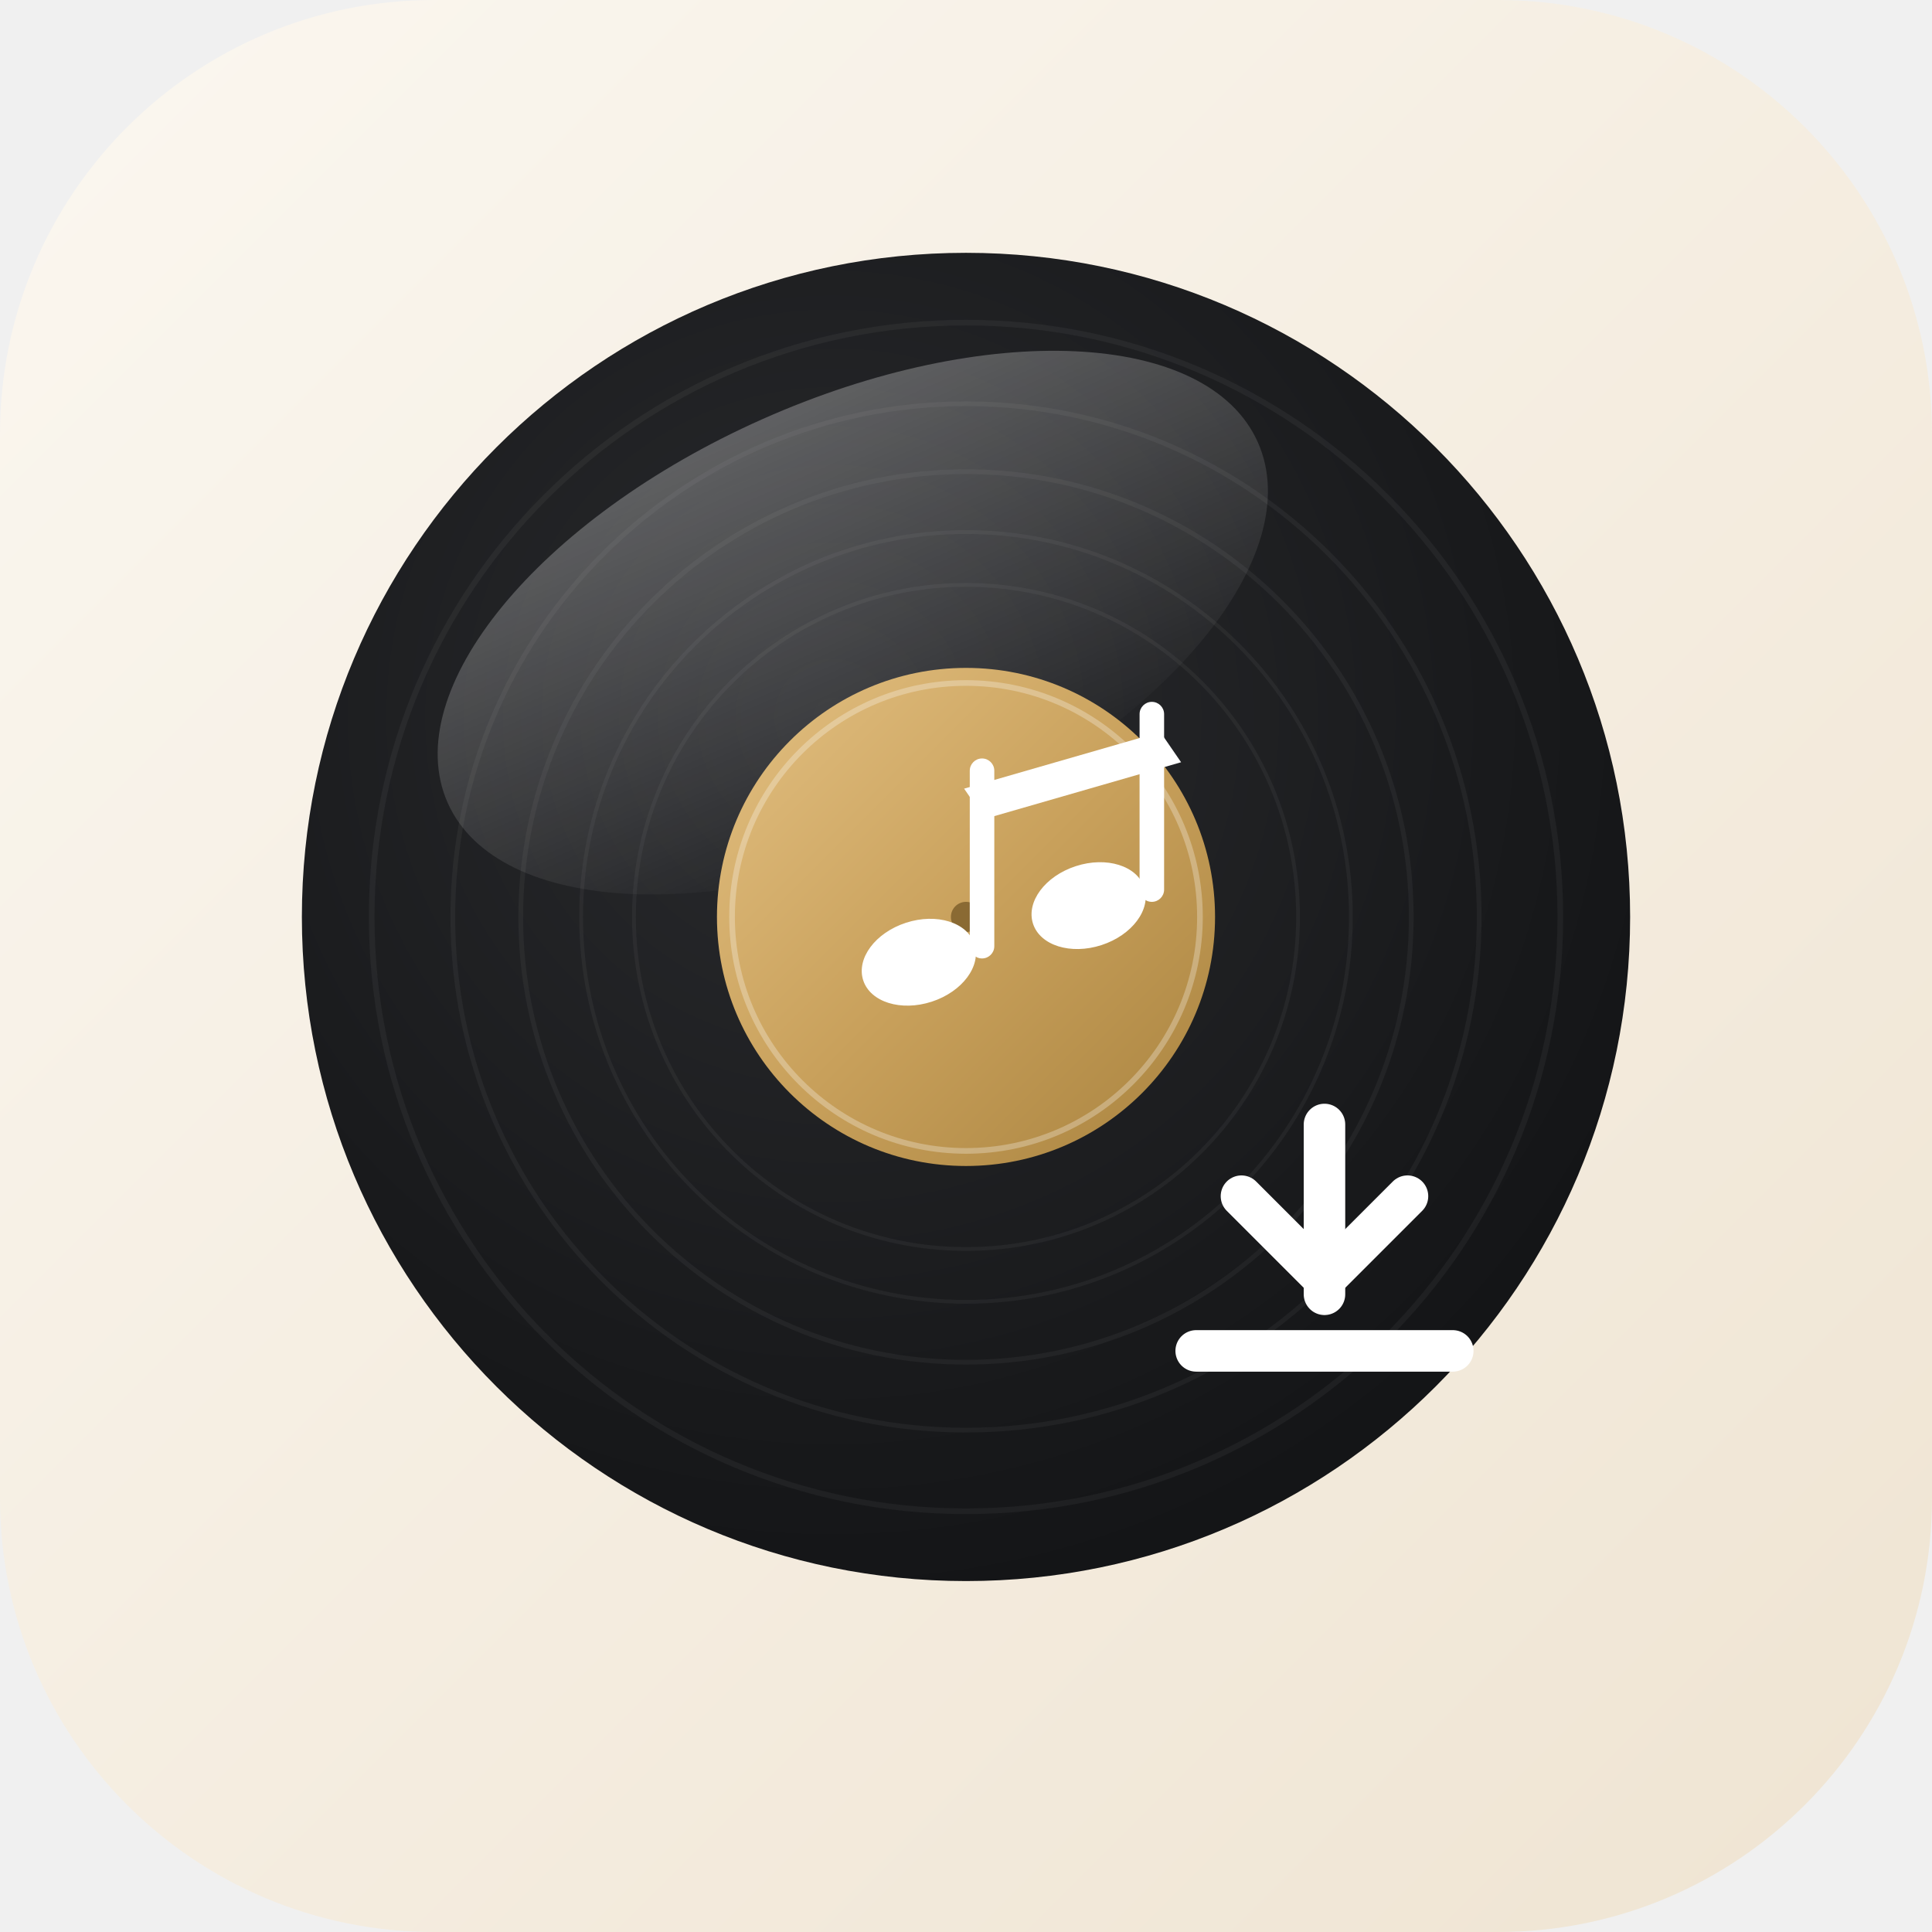
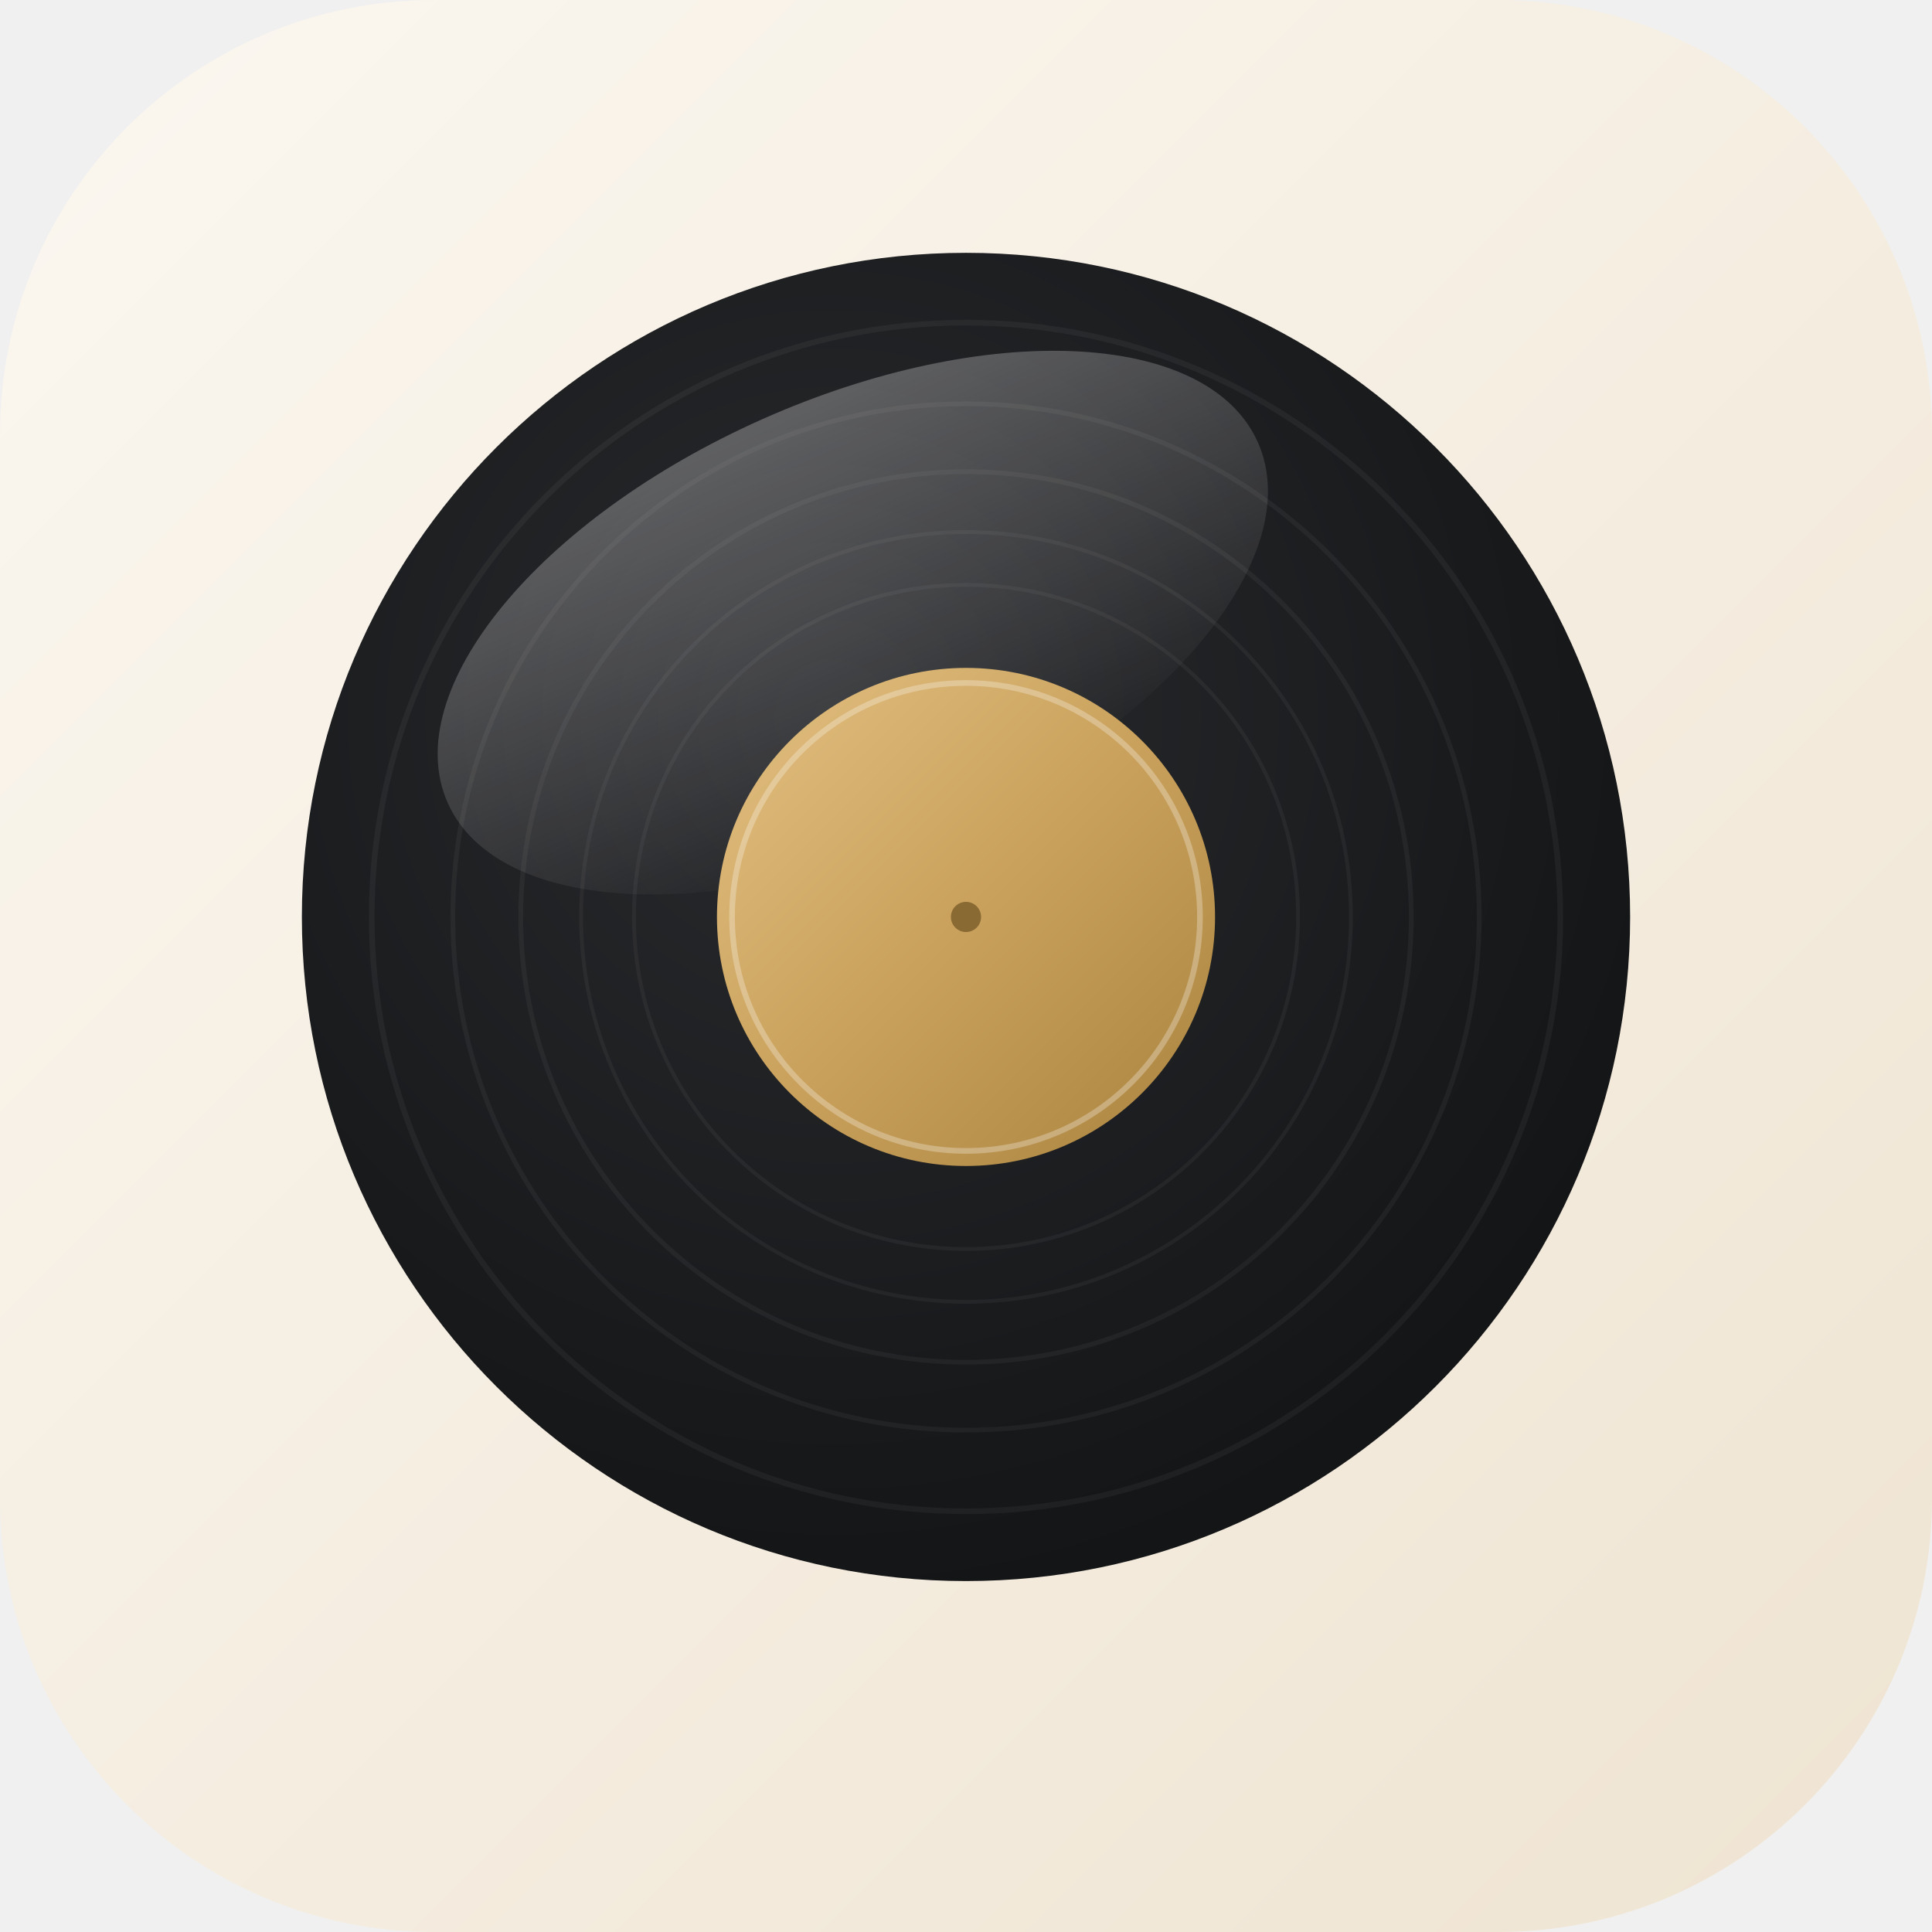
<svg xmlns="http://www.w3.org/2000/svg" viewBox="0 0 1024 1024">
  <defs>
    <linearGradient id="bg" x1="0" y1="0" x2="1" y2="1">
      <stop offset="0" stop-color="#FBF7F0" />
      <stop offset="1" stop-color="#EFE4D2" />
    </linearGradient>
    <radialGradient id="vinyl" cx="0.4" cy="0.35" r="0.9">
      <stop offset="0" stop-color="#2A2B2E" />
      <stop offset="0.55" stop-color="#191A1C" />
      <stop offset="1" stop-color="#0D0E10" />
    </radialGradient>
    <linearGradient id="label" x1="0" y1="0" x2="1" y2="1">
      <stop offset="0" stop-color="#E3C082" />
      <stop offset="0.5" stop-color="#C9A15C" />
      <stop offset="1" stop-color="#A9833F" />
    </linearGradient>
    <linearGradient id="hi" x1="0" y1="0" x2="0" y2="1">
      <stop offset="0" stop-color="#FFFFFF" stop-opacity="0.55" />
      <stop offset="1" stop-color="#FFFFFF" stop-opacity="0" />
    </linearGradient>
  </defs>
  <rect x="0" y="0" width="1024" height="1024" rx="230" fill="url(#bg)" />
  <circle cx="512" cy="486" r="352" fill="url(#vinyl)" />
  <g stroke="#FFFFFF" stroke-opacity="0.045" fill="none">
    <circle cx="512" cy="486" r="315" stroke-width="3" />
    <circle cx="512" cy="486" r="272" stroke-width="2.5" />
    <circle cx="512" cy="486" r="236" stroke-width="2.5" />
    <circle cx="512" cy="486" r="204" stroke-width="2" />
    <circle cx="512" cy="486" r="176" stroke-width="2" />
  </g>
  <ellipse cx="452" cy="330" rx="235" ry="118" fill="url(#hi)" opacity="0.5" transform="rotate(-24 452 330)" />
  <circle cx="512" cy="486" r="132" fill="url(#label)" />
  <circle cx="512" cy="486" r="124" fill="none" stroke="#FFFFFF" stroke-opacity="0.28" stroke-width="3" />
  <circle cx="512" cy="486" r="8" fill="#8A6A33" />
-   <g fill="#FFFFFF">
-     <ellipse cx="487" cy="510" rx="31" ry="22" transform="rotate(-18 487 510)" />
-     <ellipse cx="577" cy="480" rx="31" ry="22" transform="rotate(-18 577 480)" />
-     <rect x="514" y="402" width="13" height="106" rx="6.5" />
-     <rect x="604" y="372" width="13" height="106" rx="6.5" />
-     <path d="M 511 418 L 615 388 L 626 404 L 522 434 Z" />
-   </g>
-   <g stroke="#FFFFFF" stroke-width="22" stroke-linecap="round" stroke-linejoin="round" fill="none">
-     <line x1="702" y1="596" x2="702" y2="686" />
-     <polyline points="658,634 702,678 746,634" />
-     <line x1="634" y1="716" x2="770" y2="716" />
-   </g>
</svg>
